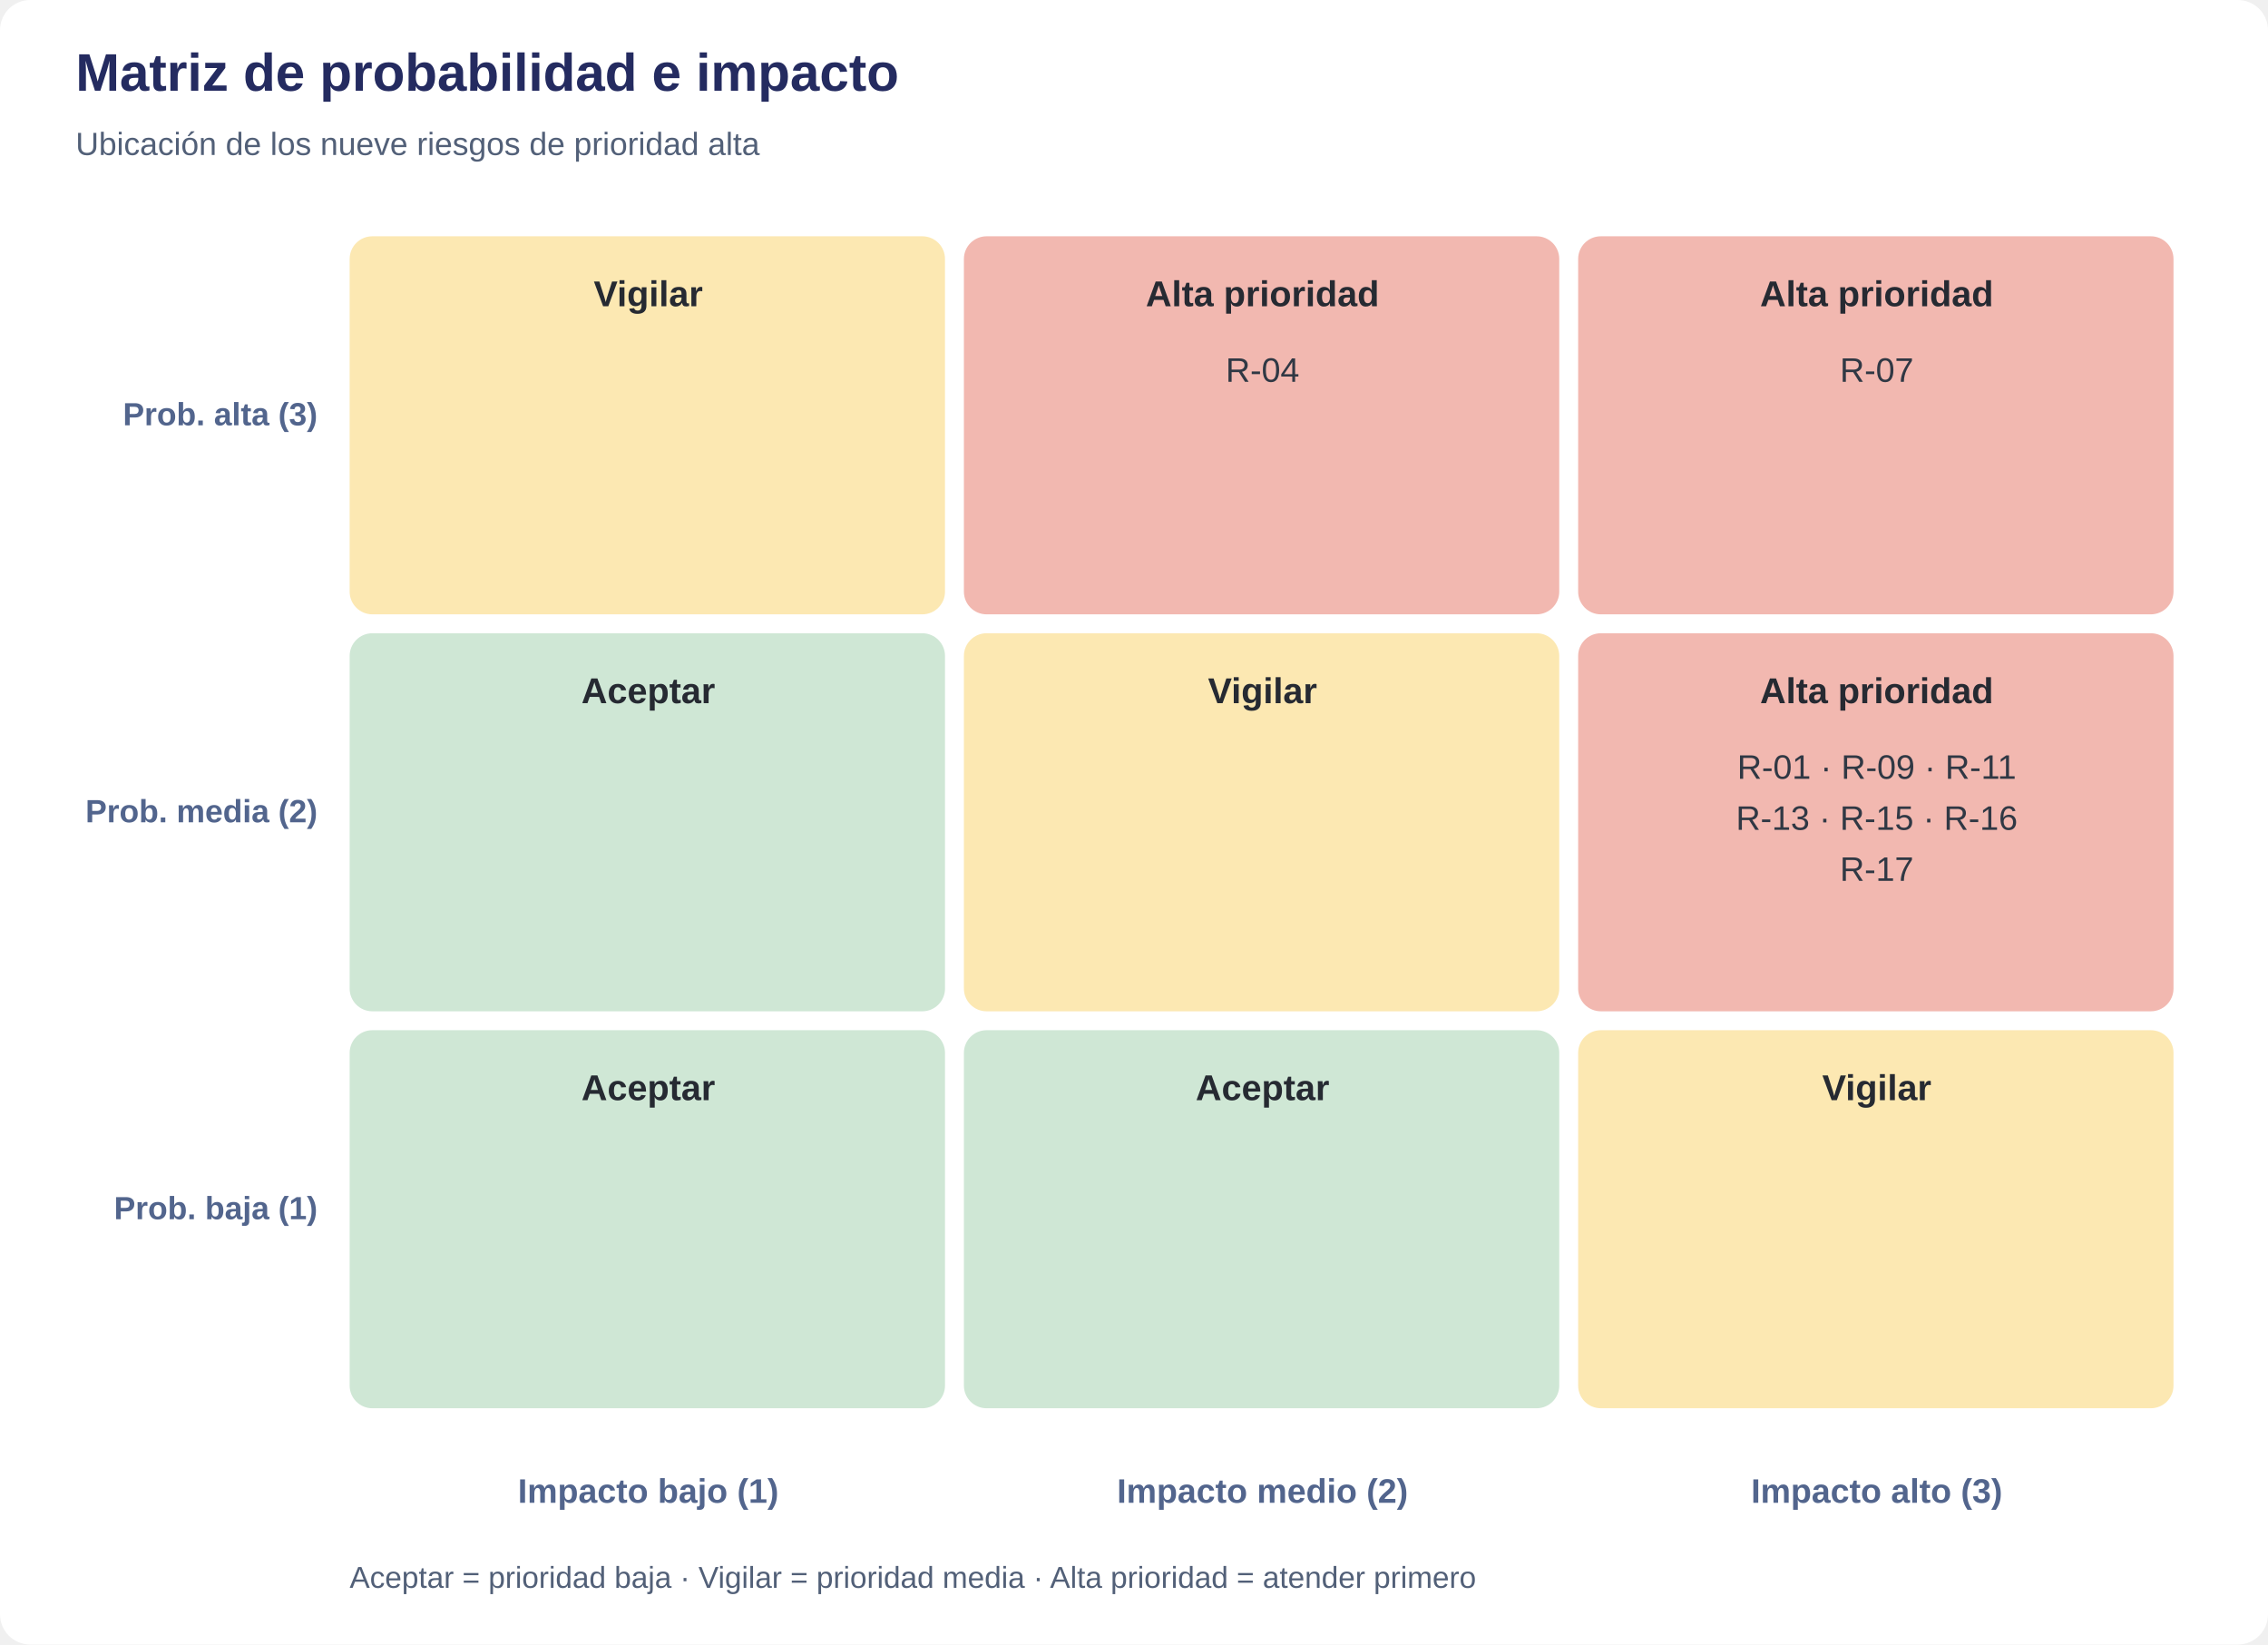
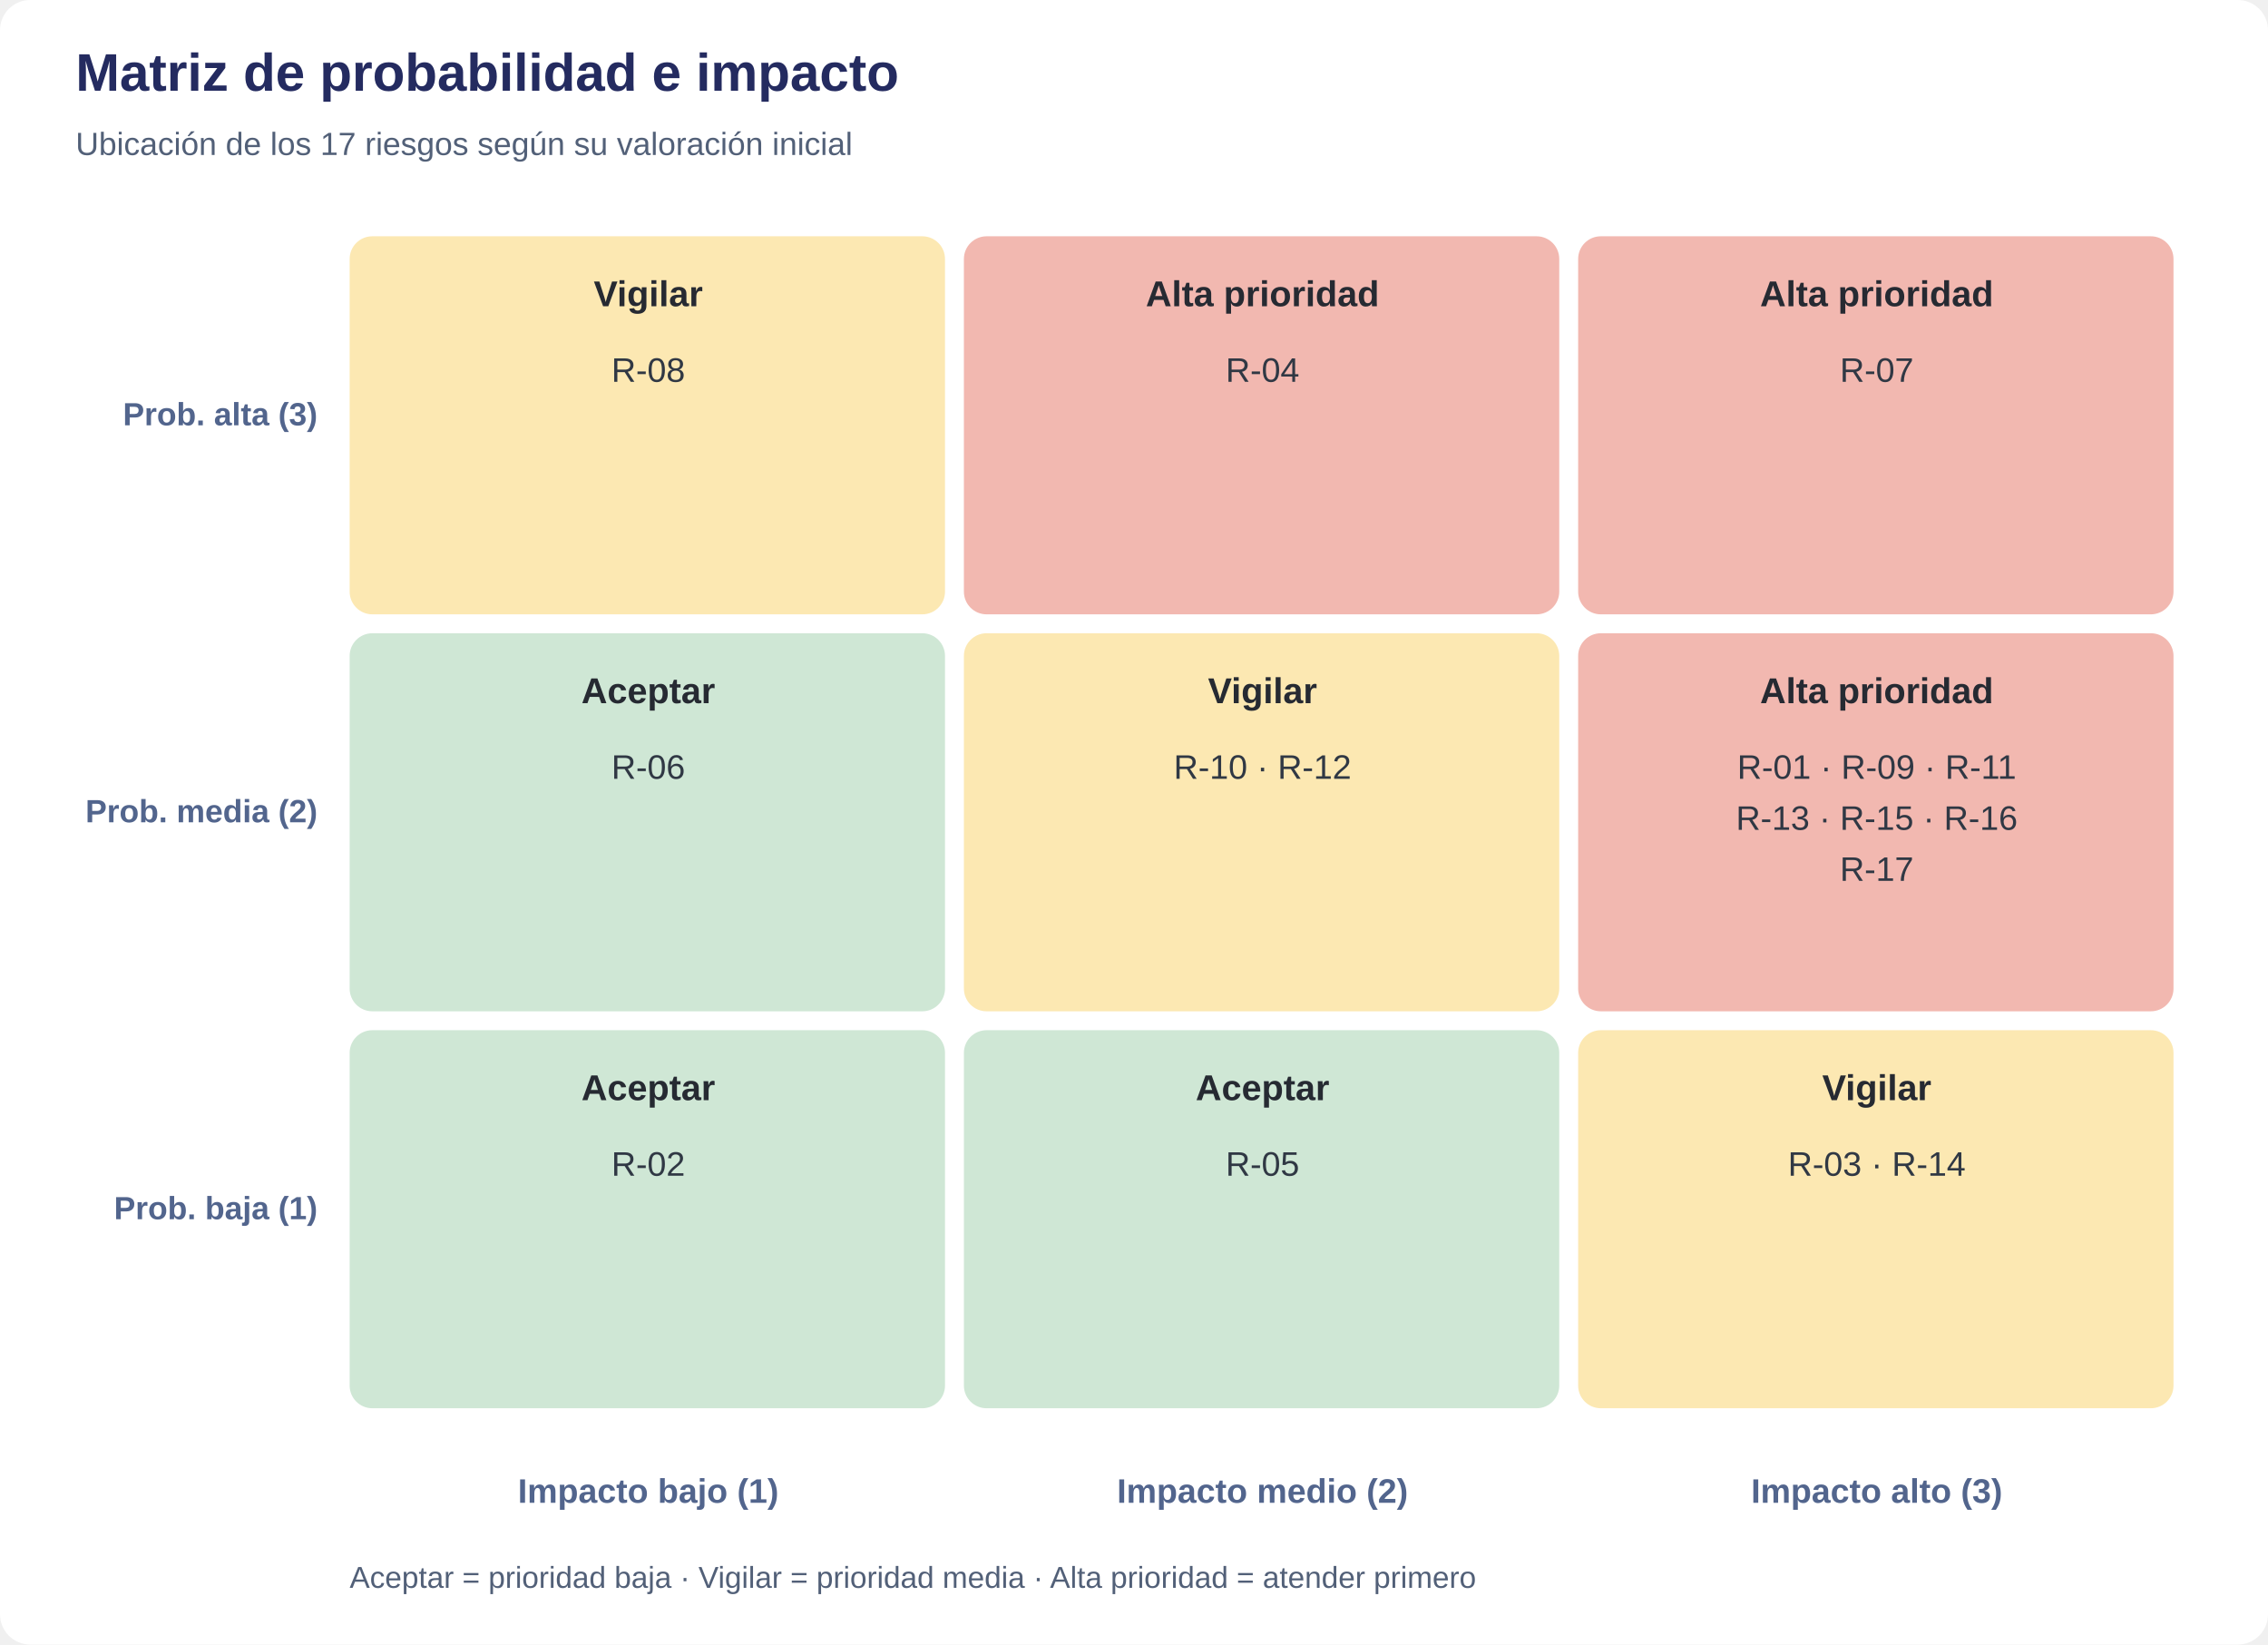
<svg xmlns="http://www.w3.org/2000/svg" width="1200" height="870" viewBox="0 0 1200 870" role="img" aria-labelledby="title desc">
  <rect width="1200" height="870" rx="16" fill="white" />
  <g font-family="Segoe UI, Arial, sans-serif">
    <text x="40" y="48" font-size="28" font-weight="700" fill="#242b60">Matriz de probabilidad e impacto</text>
-     <text x="40" y="82" font-size="17" fill="#526078">Ubicación de los nueve riesgos de prioridad alta</text>
+     <text x="40" y="82" font-size="17" fill="#526078">Ubicación de los 17 riesgos según su valoración inicial</text>
    <text x="168" y="225" text-anchor="end" font-size="17" font-weight="600" fill="#52658d">Prob. alta (3)</text>
    <rect x="185" y="125" width="315" height="200" rx="12" fill="#fce8b2" />
    <text x="343" y="162" text-anchor="middle" font-size="19" font-weight="700" fill="#262a32">Vigilar</text>
    <rect x="510" y="125" width="315" height="200" rx="12" fill="#f2b8b0" />
    <text x="668" y="162" text-anchor="middle" font-size="19" font-weight="700" fill="#262a32">Alta prioridad</text>
    <rect x="835" y="125" width="315" height="200" rx="12" fill="#f2b8b0" />
    <text x="993" y="162" text-anchor="middle" font-size="19" font-weight="700" fill="#262a32">Alta prioridad</text>
    <text x="168" y="435" text-anchor="end" font-size="17" font-weight="600" fill="#52658d">Prob. media (2)</text>
    <rect x="185" y="335" width="315" height="200" rx="12" fill="#cfe7d5" />
    <text x="343" y="372" text-anchor="middle" font-size="19" font-weight="700" fill="#262a32">Aceptar</text>
    <rect x="510" y="335" width="315" height="200" rx="12" fill="#fce8b2" />
    <text x="668" y="372" text-anchor="middle" font-size="19" font-weight="700" fill="#262a32">Vigilar</text>
    <rect x="835" y="335" width="315" height="200" rx="12" fill="#f2b8b0" />
    <text x="993" y="372" text-anchor="middle" font-size="19" font-weight="700" fill="#262a32">Alta prioridad</text>
    <text x="168" y="645" text-anchor="end" font-size="17" font-weight="600" fill="#52658d">Prob. baja (1)</text>
    <rect x="185" y="545" width="315" height="200" rx="12" fill="#cfe7d5" />
    <text x="343" y="582" text-anchor="middle" font-size="19" font-weight="700" fill="#262a32">Aceptar</text>
    <rect x="510" y="545" width="315" height="200" rx="12" fill="#cfe7d5" />
    <text x="668" y="582" text-anchor="middle" font-size="19" font-weight="700" fill="#262a32">Aceptar</text>
    <rect x="835" y="545" width="315" height="200" rx="12" fill="#fce8b2" />
    <text x="993" y="582" text-anchor="middle" font-size="19" font-weight="700" fill="#262a32">Vigilar</text>
    <text x="343" y="795" text-anchor="middle" font-size="18" font-weight="600" fill="#52658d">Impacto bajo (1)</text>
    <text x="668" y="795" text-anchor="middle" font-size="18" font-weight="600" fill="#52658d">Impacto medio (2)</text>
    <text x="993" y="795" text-anchor="middle" font-size="18" font-weight="600" fill="#52658d">Impacto alto (3)</text>
    <text x="185" y="840" font-size="16" fill="#526078">Aceptar = prioridad baja · Vigilar = prioridad media · Alta prioridad = atender primero</text>
+     <text x="343" y="202" text-anchor="middle" font-size="18" fill="#303844">R-08</text>
    <text x="668" y="202" text-anchor="middle" font-size="18" fill="#303844">R-04</text>
    <text x="993" y="202" text-anchor="middle" font-size="18" fill="#303844">R-07</text>
+     <text x="343" y="412" text-anchor="middle" font-size="18" fill="#303844">R-06</text>
+     <text x="668" y="412" text-anchor="middle" font-size="18" fill="#303844">R-10 · R-12</text>
    <text x="993" y="412" text-anchor="middle" font-size="18" fill="#303844">R-01 · R-09 · R-11</text>
    <text x="993" y="439" text-anchor="middle" font-size="18" fill="#303844">R-13 · R-15 · R-16</text>
    <text x="993" y="466" text-anchor="middle" font-size="18" fill="#303844">R-17</text>
+     <text x="343" y="622" text-anchor="middle" font-size="18" fill="#303844">R-02</text>
+     <text x="668" y="622" text-anchor="middle" font-size="18" fill="#303844">R-05</text>
+     <text x="993" y="622" text-anchor="middle" font-size="18" fill="#303844">R-03 · R-14</text>
  </g>
</svg>
